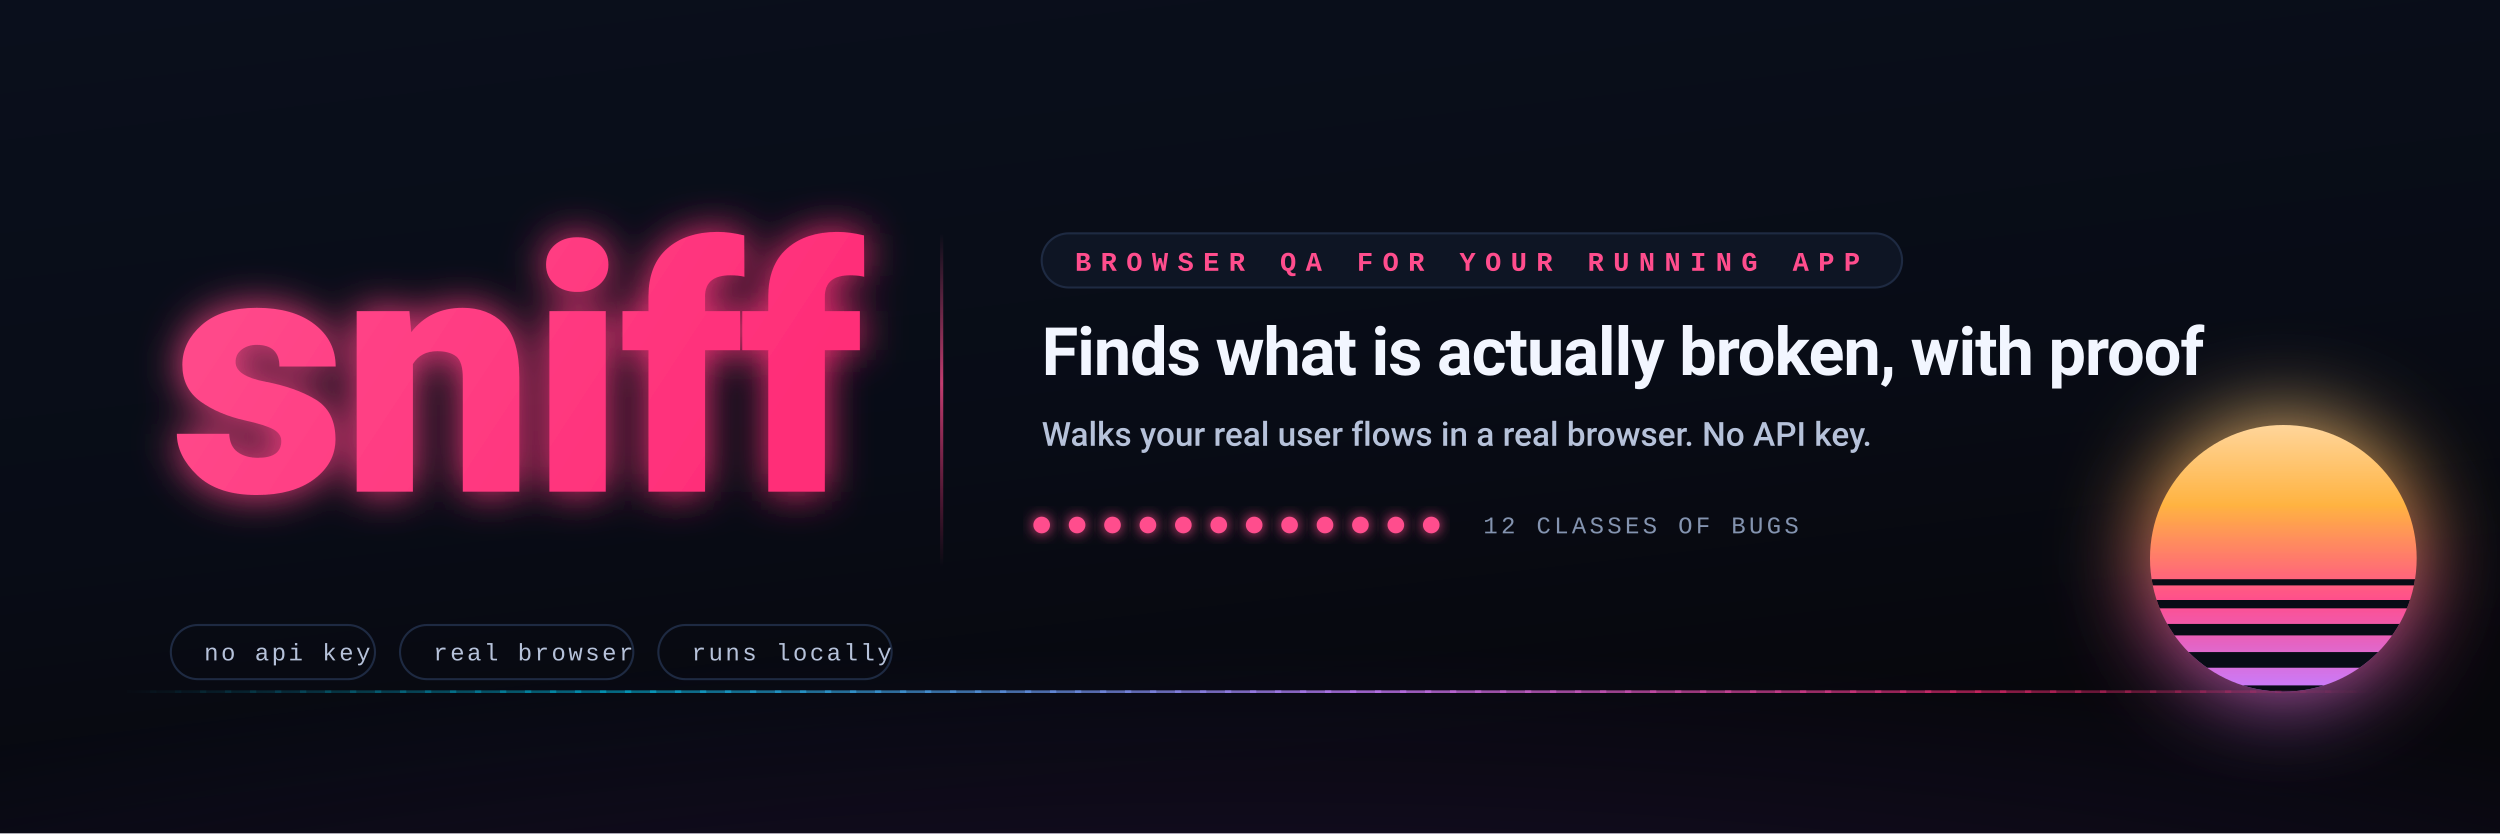
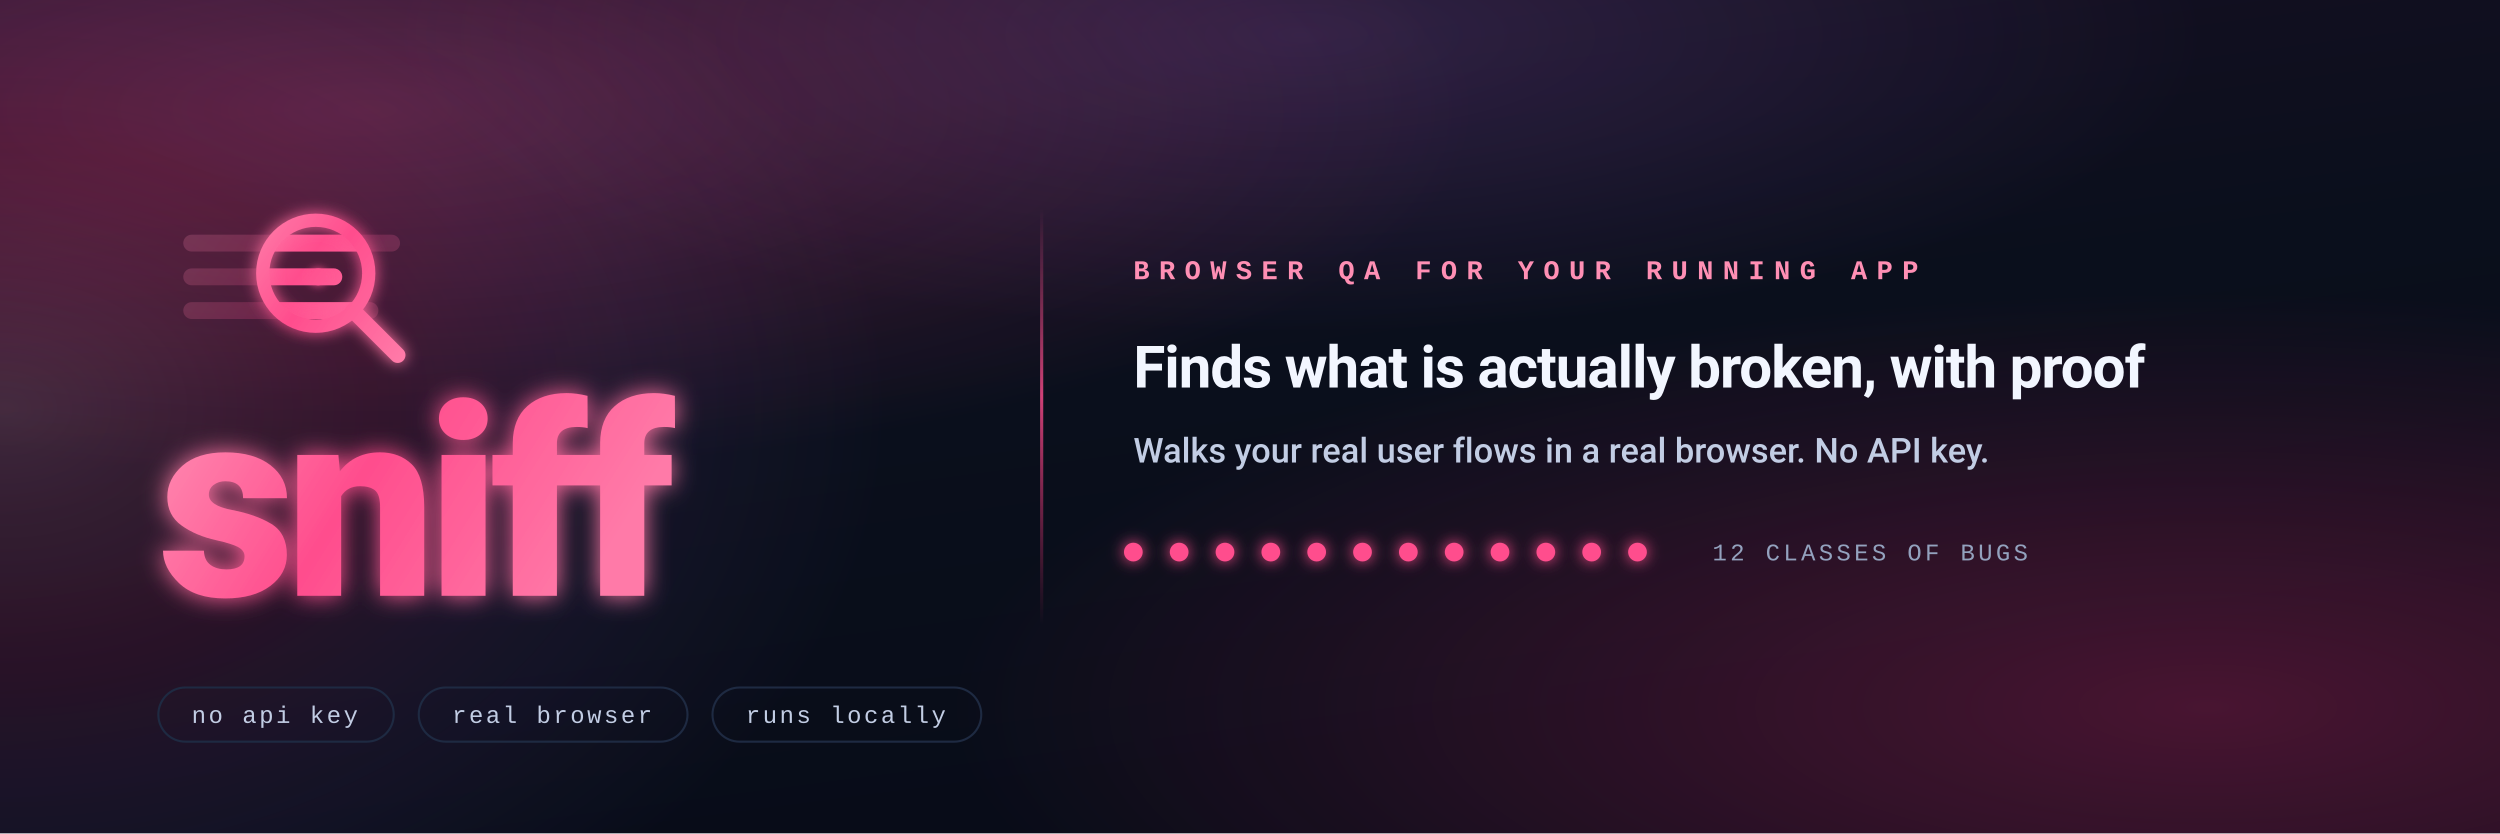
<svg xmlns="http://www.w3.org/2000/svg" viewBox="0 0 1200 400" fill="none" role="img" aria-label="sniff, browser QA for your running app: finds what is actually broken, with proof">
  <defs>
-     <linearGradient id="bg" x1="0" y1="0" x2="0.35" y2="1">
-       <stop offset="0%" stop-color="#0A0F1C" />
-       <stop offset="60%" stop-color="#080C16" />
-       <stop offset="100%" stop-color="#07070C" />
-     </linearGradient>
-     <radialGradient id="bloomg" cx="0.5" cy="1" r="0.75">
-       <stop offset="0%" stop-color="#FF2D78" stop-opacity="0.30" />
-       <stop offset="38%" stop-color="#7C3AED" stop-opacity="0.14" />
-       <stop offset="100%" stop-color="#7C3AED" stop-opacity="0" />
-     </radialGradient>
-     <linearGradient id="brand" x1="0" y1="0" x2="1" y2="0.25" gradientUnits="objectBoundingBox">
-       <stop offset="0%" stop-color="#FF4D8D" />
-       <stop offset="100%" stop-color="#FF2D78" />
-       <animateTransform attributeName="gradientTransform" type="translate" values="-0.12 0; 0.12 0; -0.12 0" dur="18s" repeatCount="indefinite" />
-     </linearGradient>
-     <linearGradient id="sun" x1="0" y1="0" x2="0" y2="1">
-       <stop offset="0%" stop-color="#FFD59A" />
-       <stop offset="30%" stop-color="#FFB341" />
-       <stop offset="66%" stop-color="#FF4D8D" />
-       <stop offset="100%" stop-color="#C77DFF" />
-     </linearGradient>
-     <linearGradient id="rule" gradientUnits="userSpaceOnUse" x1="452" y1="112" x2="452" y2="272">
+     <linearGradient id="sf-ground" x1="0" y1="0" x2="0.4" y2="1">
+       <stop offset="0%" stop-color="#1A1024" />
+       <stop offset="55%" stop-color="#0A0F1C" />
+       <stop offset="100%" stop-color="#080C18" />
+     </linearGradient>
+     <radialGradient id="sf-bloomA" cx="0.15" cy="0.13" r="0.44">
+       <stop offset="0%" stop-color="#FF4D8D" stop-opacity="0.26" />
+       <stop offset="100%" stop-color="#FF4D8D" stop-opacity="0" />
+     </radialGradient>
+     <radialGradient id="sf-bloomB" cx="0.88" cy="0.85" r="0.50">
+       <stop offset="0%" stop-color="#FF2D78" stop-opacity="0.26" />
+       <stop offset="100%" stop-color="#FF2D78" stop-opacity="0" />
+     </radialGradient>
+     <radialGradient id="sf-bloomC" cx="0.52" cy="0.04" r="0.36">
+       <stop offset="0%" stop-color="#C77DFF" stop-opacity="0.16" />
+       <stop offset="100%" stop-color="#C77DFF" stop-opacity="0" />
+     </radialGradient>
+     <radialGradient id="sf-wash" cx="0.5" cy="0.5" r="0.5">
+       <stop offset="0%" stop-color="#FF8FB4" stop-opacity="0.20" />
+       <stop offset="42%" stop-color="#FF2D78" stop-opacity="0.124" />
+       <stop offset="76%" stop-color="#C77DFF" stop-opacity="0.046" />
+       <stop offset="100%" stop-color="#C77DFF" stop-opacity="0" />
+     </radialGradient>
+     <clipPath id="sf-frame">
+       <rect width="1200" height="400" />
+     </clipPath>
+     <linearGradient id="sf-rule" gradientUnits="userSpaceOnUse" x1="500" y1="100" x2="500" y2="300">
      <stop offset="0%" stop-color="#FF4D8D" stop-opacity="0" />
-       <stop offset="45%" stop-color="#FF4D8D" stop-opacity="0.75" />
+       <stop offset="45%" stop-color="#FF4D8D" stop-opacity="0.8" />
      <stop offset="100%" stop-color="#FF2D78" stop-opacity="0" />
    </linearGradient>
-     <linearGradient id="horizonline" gradientUnits="userSpaceOnUse" x1="60" y1="332" x2="1140" y2="332">
-       <stop offset="0%" stop-color="#00D4FF" stop-opacity="0" />
-       <stop offset="22%" stop-color="#00D4FF" stop-opacity="0.5" />
-       <stop offset="55%" stop-color="#C77DFF" stop-opacity="0.8" />
-       <stop offset="82%" stop-color="#FF2D78" stop-opacity="0.6" />
-       <stop offset="100%" stop-color="#FF2D78" stop-opacity="0" />
-     </linearGradient>
-     <linearGradient id="gridfade" gradientUnits="userSpaceOnUse" x1="0" y1="332" x2="0" y2="400">
-       <stop offset="0%" stop-color="#00D4FF" stop-opacity="0.55" />
-       <stop offset="55%" stop-color="#8E7BFF" stop-opacity="0.28" />
-       <stop offset="100%" stop-color="#FF2D78" stop-opacity="0.05" />
-     </linearGradient>
-     <linearGradient id="sheeng" x1="0" y1="0" x2="1" y2="0">
-       <stop offset="0%" stop-color="#F2F6FF" stop-opacity="0" />
-       <stop offset="50%" stop-color="#F2F6FF" stop-opacity="0.55" />
-       <stop offset="100%" stop-color="#F2F6FF" stop-opacity="0" />
-     </linearGradient>
-     <filter id="glow" x="-40%" y="-40%" width="180%" height="180%">
-       <feGaussianBlur stdDeviation="10" result="b" />
+     <linearGradient id="sf-ink" gradientUnits="userSpaceOnUse" x1="40" y1="88" x2="200" y2="200">
+       <stop class="sfk1" offset="0%" stop-color="#FF8FB4" />
+       <stop class="sfk2" offset="52%" stop-color="#FF4D8D" />
+       <stop class="sfk3" offset="100%" stop-color="#FF7AA8" />
+     </linearGradient>
+     <filter id="sf-glow" x="-45%" y="-45%" width="190%" height="190%">
+       <feGaussianBlur stdDeviation="6.0" result="b" />
      <feMerge>
        <feMergeNode in="b" />
        <feMergeNode in="SourceGraphic" />
      </feMerge>
    </filter>
-     <filter id="glow-sm" x="-60%" y="-60%" width="220%" height="220%">
-       <feGaussianBlur stdDeviation="3.2" result="b" />
+     <filter id="sf-glow-sm" x="-150%" y="-150%" width="400%" height="400%">
+       <feGaussianBlur stdDeviation="3.6" result="b" />
      <feMerge>
        <feMergeNode in="b" />
        <feMergeNode in="SourceGraphic" />
      </feMerge>
    </filter>
-     <filter id="glow-atmo" x="-70%" y="-70%" width="240%" height="240%">
-       <feGaussianBlur stdDeviation="22" result="b" />
-       <feMerge>
-         <feMergeNode in="b" />
-         <feMergeNode in="SourceGraphic" />
-       </feMerge>
-     </filter>
-     <clipPath id="sunclip">
-       <circle cx="1096" cy="268" r="64" />
+     <clipPath id="sf-lens" clipPathUnits="userSpaceOnUse">
+       <circle cx="128" cy="130" r="41" />
    </clipPath>
-     <clipPath id="gridclip">
-       <rect x="0" y="332" width="1200" height="68" />
-     </clipPath>
-     <clipPath id="wordclip">
-       <text x="82" y="236" font-family="system-ui, -apple-system, 'Segoe UI', Roboto, 'Helvetica Neue', Arial, sans-serif" font-size="164" font-weight="800" letter-spacing="-2">sniff</text>
+     <linearGradient id="sf-word" x1="0" y1="0" x2="1" y2="0.25">
+       <stop class="sfk1" offset="0%" stop-color="#FF8FB4" />
+       <stop class="sfk2" offset="46%" stop-color="#FF4D8D" />
+       <stop class="sfk3" offset="100%" stop-color="#FF7AA8" />
+     </linearGradient>
+     <linearGradient id="sf-sheen" x1="0" y1="0" x2="1" y2="0">
+       <stop offset="0%" stop-color="#FFFFFF" stop-opacity="0" />
+       <stop offset="50%" stop-color="#FFFFFF" stop-opacity="0.62" />
+       <stop offset="100%" stop-color="#FFFFFF" stop-opacity="0" />
+     </linearGradient>
+     <clipPath id="sf-wordclip">
+       <text x="76" y="286" font-family="system-ui, -apple-system, 'Segoe UI', Roboto, 'Helvetica Neue', Arial, sans-serif" font-size="128" font-weight="800" letter-spacing="-4.5">sniff</text>
    </clipPath>
  </defs>
  <style>
    .disp { font-family: system-ui, -apple-system, 'Segoe UI', Roboto, 'Helvetica Neue', Arial, sans-serif; }
    .mono { font-family: ui-monospace, SFMono-Regular, 'SF Mono', Menlo, Consolas, 'Liberation Mono', monospace; }
-     .eyebrow { font-size: 13px; font-weight: 600; letter-spacing: 4.5px; fill: #FF4D8D; }
-     .head    { font-size: 32px; font-weight: 700; fill: #F2F6FF; letter-spacing: -0.5px; }
-     .sub     { font-size: 16px; font-weight: 500; fill: #B6C2DA; }
-     .tag     { font-size: 11.5px; letter-spacing: 1.6px; fill: #8494B0; }
-     .chip    { font-size: 11.5px; letter-spacing: 1.2px; fill: #B6C2DA; }
- 
-     @keyframes breathe { 0%,100% { opacity: 0.55; } 50% { opacity: 0.95; } }
-     .bloom { animation: breathe 9s ease-in-out infinite; }
- 
-     @keyframes sunpulse { 0%,100% { opacity: 0.42; } 50% { opacity: 0.62; } }
-     .sun { animation: sunpulse 10s ease-in-out infinite; }
- 
-     @keyframes flow { to { stroke-dashoffset: -240; } }
-     .flowline { animation: flow 14s linear infinite; }
- 
-     @keyframes pip { 0%,100% { opacity: 0.4; } 50% { opacity: 1; } }
-     .d1  { animation: pip 5s ease-in-out infinite 0s; }
-     .d2  { animation: pip 5s ease-in-out infinite 0.18s; }
-     .d3  { animation: pip 5s ease-in-out infinite 0.36s; }
-     .d4  { animation: pip 5s ease-in-out infinite 0.54s; }
-     .d5  { animation: pip 5s ease-in-out infinite 0.72s; }
-     .d6  { animation: pip 5s ease-in-out infinite 0.9s; }
-     .d7  { animation: pip 5s ease-in-out infinite 1.08s; }
-     .d8  { animation: pip 5s ease-in-out infinite 1.26s; }
-     .d9  { animation: pip 5s ease-in-out infinite 1.44s; }
-     .d10 { animation: pip 5s ease-in-out infinite 1.62s; }
-     .d11 { animation: pip 5s ease-in-out infinite 1.8s; }
-     .d12 { animation: pip 5s ease-in-out infinite 1.98s; }
- 
-     @keyframes sheen {
-       0%   { transform: translateX(0); }
-       34%  { transform: translateX(700px); }
-       100% { transform: translateX(700px); }
-     }
-     .sheen { animation: sheen 7.5s linear infinite; }
- 
+     .eyebrow { font-size: 13px; font-weight: 600; letter-spacing: 4.5px; fill: #FF8FB4; }
+     .head    { font-size: 28px; font-weight: 700; fill: #F2F6FF; letter-spacing: -0.5px; }
+     .sub     { font-size: 16.5px; font-weight: 500; fill: #C2CDE4; }
+     .tag     { font-size: 11.5px; letter-spacing: 1.6px; fill: #93A2BE; }
+     .chip    { font-size: 11.5px; letter-spacing: 1.2px; fill: #C2CDE4; }
+     @keyframes sf-breathe { 0%,100% { opacity:0.62; } 50% { opacity:1; } }
+     .sfbloom { animation: sf-breathe 11s ease-in-out infinite; }
+     @keyframes sf-sweep { 0% { transform: translateX(-360px); } 100% { transform: translateX(1560px); } }
+     .sfwash { animation: sf-sweep 17s cubic-bezier(.5,0,.5,1) infinite; }
+     @keyframes sf-sheen { 0% { transform: translateX(0); } 15%,100% { transform: translateX(588px); } }
+     .sfsheen { animation: sf-sheen 8.5s cubic-bezier(.4,0,.3,1) infinite; }
+     @keyframes sf-pip { 0%,100% { opacity: 0.5; } 50% { opacity: 1; } }
+     .sfp1 { animation: sf-pip 5s ease-in-out infinite 0.0s; }
+     .sfp2 { animation: sf-pip 5s ease-in-out infinite 0.35s; }
+     .sfp3 { animation: sf-pip 5s ease-in-out infinite 0.7s; }
+     .sfp4 { animation: sf-pip 5s ease-in-out infinite 1.05s; }
+     .sfp5 { animation: sf-pip 5s ease-in-out infinite 1.4s; }
+     .sfp6 { animation: sf-pip 5s ease-in-out infinite 1.75s; }
+     .sfp7 { animation: sf-pip 5s ease-in-out infinite 2.1s; }
+     .sfp8 { animation: sf-pip 5s ease-in-out infinite 2.45s; }
+     .sfp9 { animation: sf-pip 5s ease-in-out infinite 2.8s; }
+     .sfp10 { animation: sf-pip 5s ease-in-out infinite 3.15s; }
+     .sfp11 { animation: sf-pip 5s ease-in-out infinite 3.5s; }
+     .sfp12 { animation: sf-pip 5s ease-in-out infinite 3.85s; }
+     @keyframes sf-scan { 0%,100% { transform: translateX(-48px); } 50% { transform: translateX(48px); } }
+     @keyframes sf-scani { 0%,100% { transform: translateX(48px); } 50% { transform: translateX(-48px); } }
+     /* base transform parks the lens over the flagged row, so the resting frame is the
+        "found it" state rather than an arbitrary point of the sweep */
+     .sfscan  { transform: translateX(20px);  animation: sf-scan 7s ease-in-out infinite; }
+     .sfscani { transform: translateX(-20px); animation: sf-scani 7s ease-in-out infinite; }
+     @keyframes sf-flare { 0%,100% { opacity: 0.45; } 50% { opacity: 1; } }
+     .sfflare { animation: sf-flare 3.5s ease-in-out infinite; }
+     @keyframes sf-k1 { 0%,100% { stop-color:#FF8FB4; } 50% { stop-color:#FF4D8D; } }
+     @keyframes sf-k2 { 0%,100% { stop-color:#FF4D8D; } 50% { stop-color:#FF7AA8; } }
+     @keyframes sf-k3 { 0%,100% { stop-color:#FF7AA8; } 50% { stop-color:#FF8FB4; } }
+     .sfk1 { animation: sf-k1 14s ease-in-out infinite; }
+     .sfk2 { animation: sf-k2 14s ease-in-out infinite; }
+     .sfk3 { animation: sf-k3 14s ease-in-out infinite; }
    @media (prefers-reduced-motion: reduce) { * { animation: none !important; } }
  </style>
-   <rect width="1200" height="400" fill="url(#bg)" />
-   <ellipse class="bloom" cx="600" cy="404" rx="720" ry="190" fill="url(#bloomg)" />
-   <g class="sun">
-     <g filter="url(#glow-atmo)">
-       <circle cx="1096" cy="268" r="64" fill="url(#sun)" />
-     </g>
-     <g clip-path="url(#sunclip)" fill="#080C16">
-       <rect x="1024" y="278" width="144" height="3" />
-       <rect x="1024" y="288" width="144" height="4" />
-       <rect x="1024" y="299.5" width="144" height="5.5" />
-       <rect x="1024" y="313" width="144" height="7.5" />
-       <rect x="1024" y="329" width="144" height="10" />
-     </g>
-   </g>
-   <g id="grid" clip-path="url(#gridclip)" opacity="0">
-     <g stroke="url(#gridfade)" stroke-width="1" fill="none">
-       <path d="M600 332 L-1180 400" />
-       <path d="M600 332 L-560 400" />
-       <path d="M600 332 L-190 400" />
-       <path d="M600 332 L40 400" />
-       <path d="M600 332 L200 400" />
-       <path d="M600 332 L320 400" />
-       <path d="M600 332 L415 400" />
-       <path d="M600 332 L490 400" />
-       <path d="M600 332 L548 400" />
-       <path d="M600 332 L600 400" />
-       <path d="M600 332 L652 400" />
-       <path d="M600 332 L710 400" />
-       <path d="M600 332 L785 400" />
-       <path d="M600 332 L880 400" />
-       <path d="M600 332 L1000 400" />
-       <path d="M600 332 L1160 400" />
-       <path d="M600 332 L1390 400" />
-       <path d="M600 332 L1760 400" />
-       <path d="M600 332 L2380 400" />
-     </g>
-     <g stroke="url(#gridfade)" stroke-width="1" fill="none">
-       <line x1="0" y1="335" x2="1200" y2="335" />
-       <line x1="0" y1="339.5" x2="1200" y2="339.5" />
-       <line x1="0" y1="345.5" x2="1200" y2="345.5" />
-       <line x1="0" y1="353.5" x2="1200" y2="353.5" />
-       <line x1="0" y1="364" x2="1200" y2="364" />
-       <line x1="0" y1="378" x2="1200" y2="378" />
-       <line x1="0" y1="396" x2="1200" y2="396" />
-     </g>
-   </g>
-   <g opacity="0.95">
-     <line x1="60" y1="332" x2="1140" y2="332" stroke="url(#horizonline)" stroke-width="1.25" />
-     <line class="flowline" x1="60" y1="332" x2="1140" y2="332" stroke="url(#horizonline)" stroke-width="1.25" stroke-dasharray="3 9" opacity="0.85" />
-   </g>
-   <g filter="url(#glow)">
-     <text class="disp" x="82" y="236" font-size="164" font-weight="800" letter-spacing="-2" fill="url(#brand)">sniff</text>
-   </g>
-   <g clip-path="url(#wordclip)">
+   <rect width="1200" height="400" fill="url(#sf-ground)" />
+   <g class="sfbloom">
+     <rect width="1200" height="400" fill="url(#sf-bloomA)" />
+     <rect width="1200" height="400" fill="url(#sf-bloomB)" />
+     <rect width="1200" height="400" fill="url(#sf-bloomC)" />
+   </g>
+   <g clip-path="url(#sf-frame)">
+     <g transform="translate(0,196)">
+       <ellipse class="sfwash" cx="0" cy="0" rx="430" ry="300" fill="url(#sf-wash)" />
+     </g>
+   </g>
+   <g transform="translate(66,56) scale(0.5781)">
+     <g opacity="0.20" fill="url(#sf-ink)">
+       <rect x="38" y="98" width="180" height="14" rx="7" />
+       <rect x="38" y="126" width="132" height="14" rx="7" />
+       <rect x="38" y="154" width="162" height="14" rx="7" />
+       <circle cx="150" cy="133" r="7" />
+     </g>
+     <g class="sfscan">
+       <g clip-path="url(#sf-lens)">
+         <g class="sfscani" fill="url(#sf-ink)">
+           <rect x="38" y="98" width="180" height="14" rx="7" />
+           <rect x="38" y="126" width="132" height="14" rx="7" />
+           <rect x="38" y="154" width="162" height="14" rx="7" />
+         </g>
+       </g>
+     </g>
+     <g class="sfflare" filter="url(#sf-glow-sm)" fill="url(#sf-ink)">
+       <circle cx="150" cy="133" r="7" />
+     </g>
+     <g class="sfscan">
+       <g filter="url(#sf-glow)">
+         <line x1="159" y1="161" x2="196" y2="198" stroke="url(#sf-ink)" stroke-width="13" stroke-linecap="round" />
+         <circle cx="128" cy="130" r="44" fill="none" stroke="url(#sf-ink)" stroke-width="11" />
+       </g>
+     </g>
+   </g>
+   <g filter="url(#sf-glow)">
+     <text class="disp" x="76" y="286" font-size="128" font-weight="800" letter-spacing="-4.5" fill="url(#sf-word)">sniff</text>
+   </g>
+   <g clip-path="url(#sf-wordclip)">
    <g transform="skewX(-18)">
-       <rect class="sheen" x="-200" y="60" width="120" height="220" fill="url(#sheeng)" opacity="0.7" />
-     </g>
-   </g>
-   <line x1="452" y1="112" x2="452" y2="272" stroke="url(#rule)" stroke-width="1.5" />
-   <g transform="translate(500,0)">
-     <rect x="0" y="112" width="413" height="26" rx="13" fill="#0E1524" stroke="#1E2A42" stroke-width="1" />
-     <text class="mono eyebrow" x="16" y="130">BROWSER QA FOR YOUR RUNNING APP</text>
-     <text class="disp head" x="0" y="180">Finds what is actually broken, with proof</text>
-     <text class="disp sub" x="0" y="214">Walks your real user flows in a real browser. No API key.</text>
-     <g transform="translate(0,252)">
-       <g fill="#FF4D8D">
-         <g class="d1">
-           <circle cx="0" cy="0" r="4" filter="url(#glow-sm)" />
-         </g>
-         <g class="d2">
-           <circle cx="17" cy="0" r="4" filter="url(#glow-sm)" />
-         </g>
-         <g class="d3">
-           <circle cx="34" cy="0" r="4" filter="url(#glow-sm)" />
-         </g>
-         <g class="d4">
-           <circle cx="51" cy="0" r="4" filter="url(#glow-sm)" />
-         </g>
-         <g class="d5">
-           <circle cx="68" cy="0" r="4" filter="url(#glow-sm)" />
-         </g>
-         <g class="d6">
-           <circle cx="85" cy="0" r="4" filter="url(#glow-sm)" />
-         </g>
-         <g class="d7">
-           <circle cx="102" cy="0" r="4" filter="url(#glow-sm)" />
-         </g>
-         <g class="d8">
-           <circle cx="119" cy="0" r="4" filter="url(#glow-sm)" />
-         </g>
-         <g class="d9">
-           <circle cx="136" cy="0" r="4" filter="url(#glow-sm)" />
-         </g>
-         <g class="d10">
-           <circle cx="153" cy="0" r="4" filter="url(#glow-sm)" />
-         </g>
-         <g class="d11">
-           <circle cx="170" cy="0" r="4" filter="url(#glow-sm)" />
-         </g>
-         <g class="d12">
-           <circle cx="187" cy="0" r="4" filter="url(#glow-sm)" />
-         </g>
-       </g>
-       <text class="mono tag" x="212" y="4">12 CLASSES OF BUGS</text>
-     </g>
-   </g>
-   <g transform="translate(82,300)">
-     <g fill="none" stroke="#1E2A42" stroke-width="1">
-       <rect x="0" y="0" width="98" height="26" rx="13" />
-       <rect x="110" y="0" width="112" height="26" rx="13" />
-       <rect x="234" y="0" width="112" height="26" rx="13" />
-     </g>
-     <g class="mono chip">
-       <text x="16" y="17">no api key</text>
-       <text x="126" y="17">real browser</text>
-       <text x="250" y="17">runs locally</text>
-     </g>
+       <rect class="sfsheen" x="-65" y="158" width="59" height="173" fill="url(#sf-sheen)" opacity="0.45" />
+     </g>
+   </g>
+   <line x1="500" y1="100" x2="500" y2="300" stroke="url(#sf-rule)" stroke-width="1.5" />
+   <g transform="translate(544,0)">
+     <text class="mono eyebrow" x="0" y="134">BROWSER QA FOR YOUR RUNNING APP</text>
+     <text class="disp head" x="0" y="186">Finds what is actually broken, with proof</text>
+     <text class="disp sub" x="0" y="222">Walks your real user flows in a real browser. No API key.</text>
+     <g transform="translate(0,265)">
+       <g class="sfp1">
+         <circle cx="0" cy="0" r="4.5" fill="#FF4D8D" filter="url(#sf-glow-sm)" />
+       </g>
+       <g class="sfp2">
+         <circle cx="22" cy="0" r="4.5" fill="#FF4D8D" filter="url(#sf-glow-sm)" />
+       </g>
+       <g class="sfp3">
+         <circle cx="44" cy="0" r="4.5" fill="#FF4D8D" filter="url(#sf-glow-sm)" />
+       </g>
+       <g class="sfp4">
+         <circle cx="66" cy="0" r="4.5" fill="#FF4D8D" filter="url(#sf-glow-sm)" />
+       </g>
+       <g class="sfp5">
+         <circle cx="88" cy="0" r="4.5" fill="#FF4D8D" filter="url(#sf-glow-sm)" />
+       </g>
+       <g class="sfp6">
+         <circle cx="110" cy="0" r="4.5" fill="#FF4D8D" filter="url(#sf-glow-sm)" />
+       </g>
+       <g class="sfp7">
+         <circle cx="132" cy="0" r="4.5" fill="#FF4D8D" filter="url(#sf-glow-sm)" />
+       </g>
+       <g class="sfp8">
+         <circle cx="154" cy="0" r="4.5" fill="#FF4D8D" filter="url(#sf-glow-sm)" />
+       </g>
+       <g class="sfp9">
+         <circle cx="176" cy="0" r="4.5" fill="#FF4D8D" filter="url(#sf-glow-sm)" />
+       </g>
+       <g class="sfp10">
+         <circle cx="198" cy="0" r="4.5" fill="#FF4D8D" filter="url(#sf-glow-sm)" />
+       </g>
+       <g class="sfp11">
+         <circle cx="220" cy="0" r="4.5" fill="#FF4D8D" filter="url(#sf-glow-sm)" />
+       </g>
+       <g class="sfp12">
+         <circle cx="242" cy="0" r="4.5" fill="#FF4D8D" filter="url(#sf-glow-sm)" />
+       </g>
+       <text class="mono tag" x="278" y="4">12 CLASSES OF BUGS</text>
+     </g>
+   </g>
+   <g transform="translate(76,330)">
+     <rect x="0" y="0" width="113" height="26" rx="13" fill="none" stroke="#1E2A42" stroke-width="1" />
+     <text class="mono chip" x="16" y="17">no api key</text>
+     <rect x="125" y="0" width="129" height="26" rx="13" fill="none" stroke="#1E2A42" stroke-width="1" />
+     <text class="mono chip" x="141" y="17">real browser</text>
+     <rect x="266" y="0" width="129" height="26" rx="13" fill="none" stroke="#1E2A42" stroke-width="1" />
+     <text class="mono chip" x="282" y="17">runs locally</text>
  </g>
</svg>
